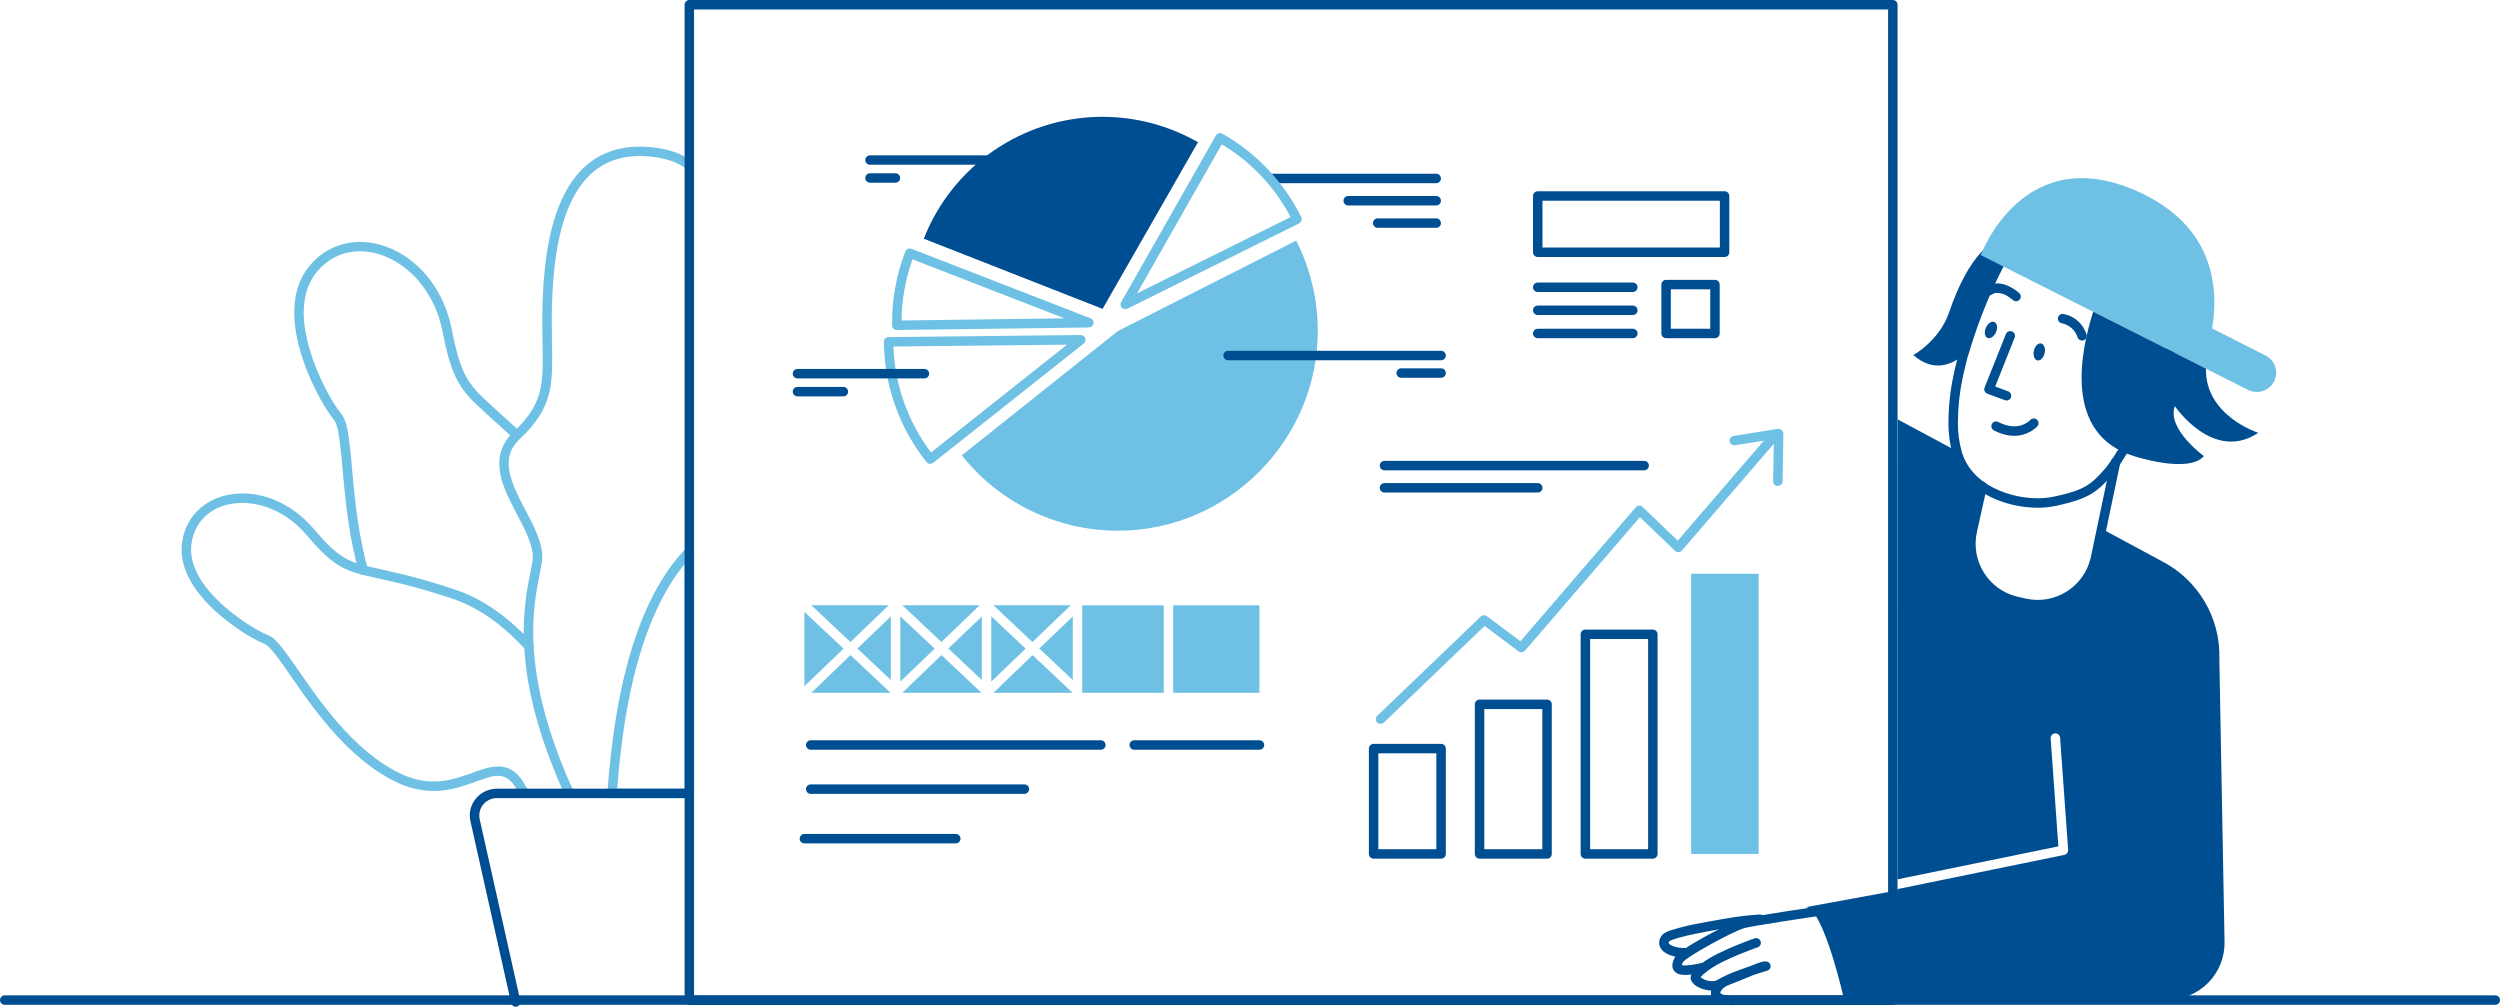
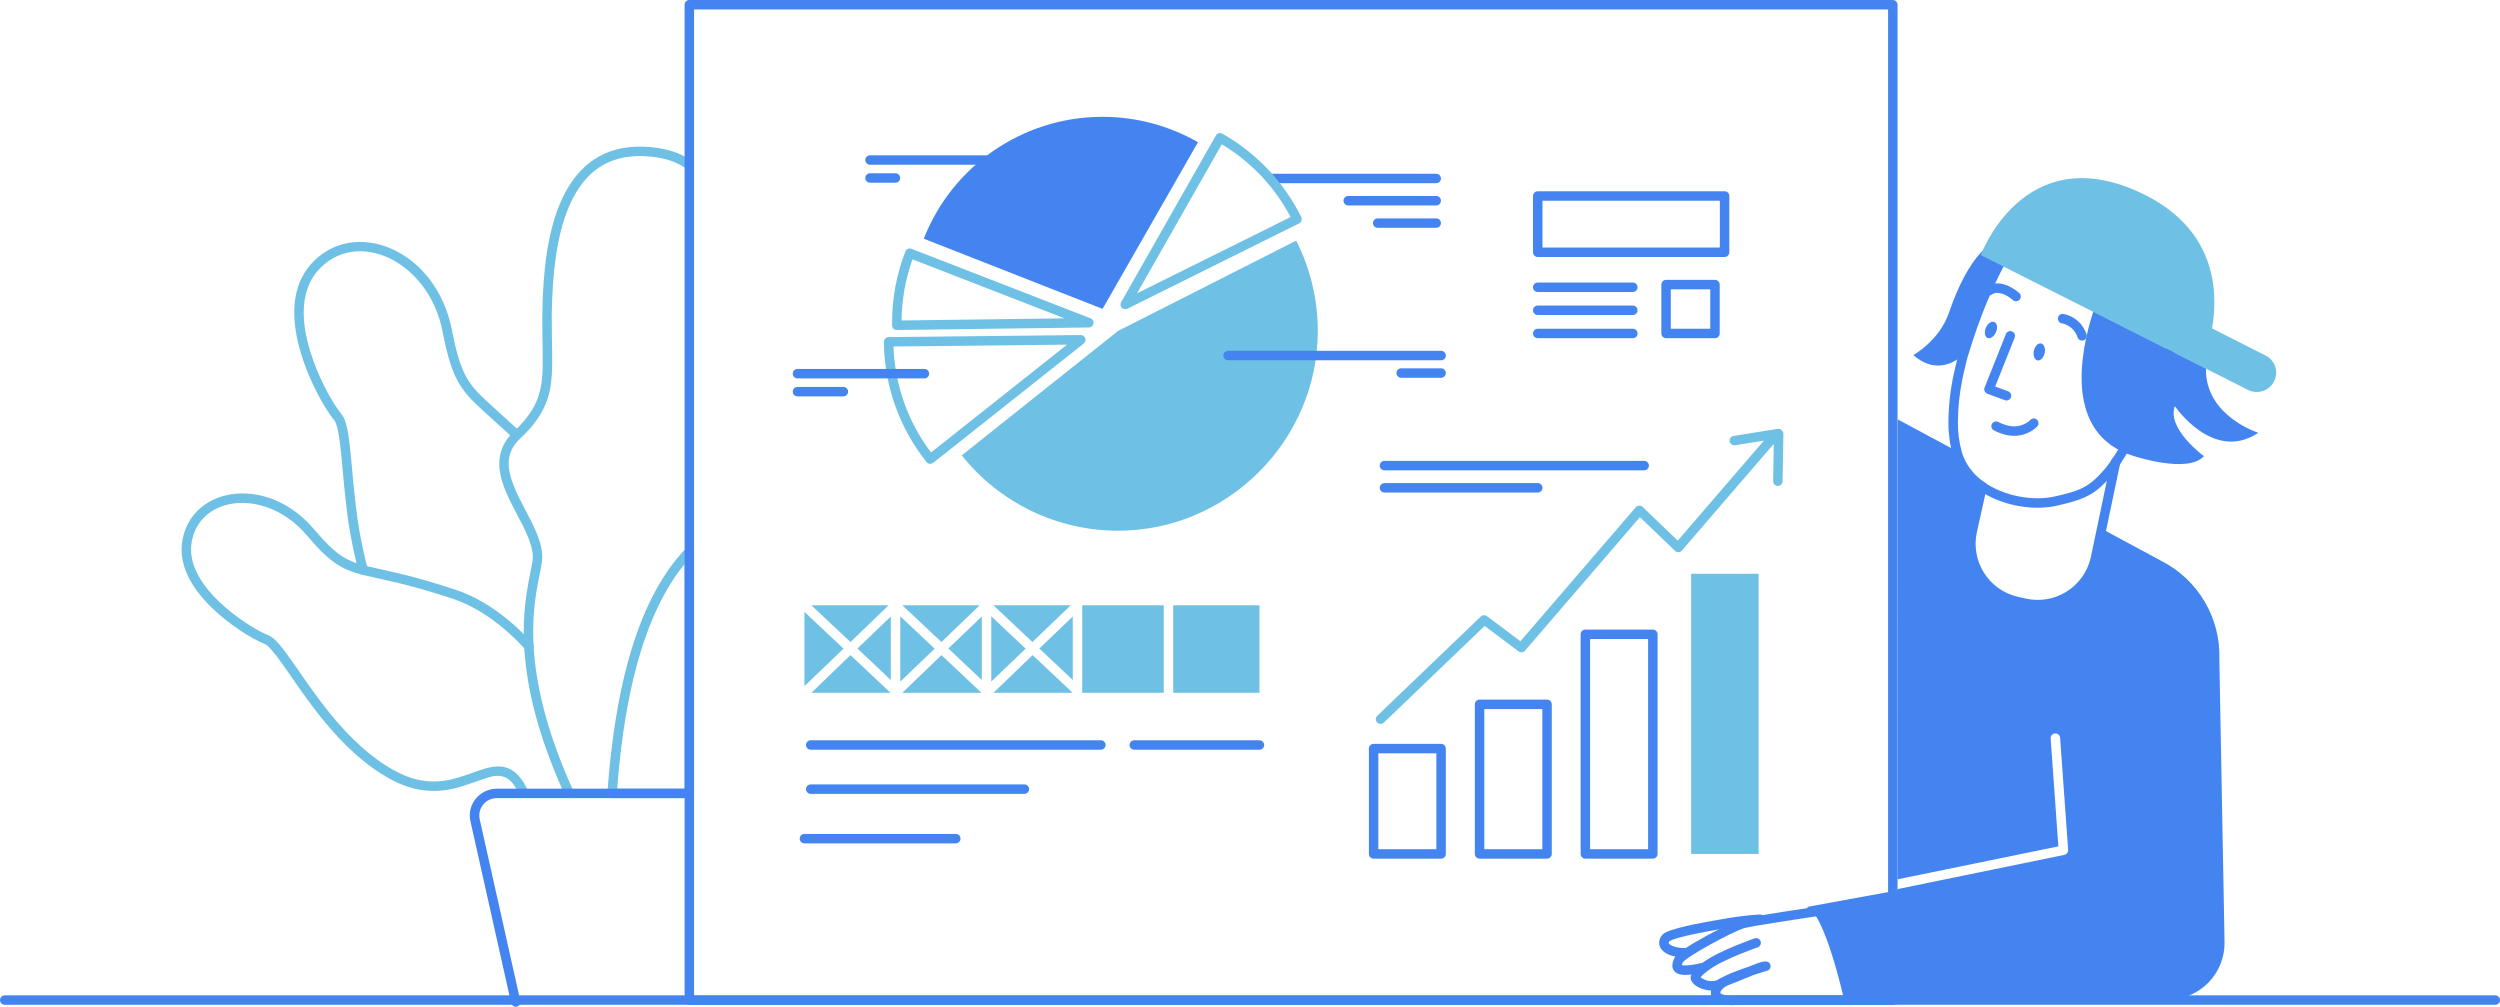
<svg xmlns="http://www.w3.org/2000/svg" viewBox="0 0 1585.6 638.5">
  <g id="graphs_and_statistics_outline_II" data-name="graphs and statistics/outline_II" transform="translate(2.6 2.6)">
    <g id="graphs_and_statistics_outline_II-2" data-name="graphs and statistics/outline_II">
      <g id="graphs_and_statistics_outline_II-3" data-name="graphs and statistics_outline_II">
        <g id="flower_1_" transform="translate(115 93)">
          <g id="leaves_1_">
            <g id="leaf_IV_1_" transform="translate(72 60)">
              <path id="Path" d="M10.529,14.177C23.51-.563,43.377-3.859,62.046,4.522,80.732,12.911,95.118,31.493,99.884,55.27l.472,2.411.164.822c3.947,19.6,7.747,28.251,15.8,36.919l.28.3c4.264,4.432,22.753,20.943,25.431,23.452a3,3,0,1,1-4.1,4.378l-2.583-2.357c-6.035-5.469-19.816-17.872-23.284-21.539l-.137-.146c-8.906-9.586-13.139-19.224-17.287-39.818q-.251-1.247-.505-2.565c-8.709-45.49-55.049-66.293-79.1-38.981C4.647,29.933,3.6,47.719,10,68.969c4.613,15.316,13.293,31.91,19.623,39.848l.282.35c3.119,3.835,4.464,10.639,6,26.487l1.477,16.056.314,3.253c.451,4.577.9,8.666,1.394,12.706a282.075,282.075,0,0,0,6.21,34.616q.658,2.617,1.37,5.167a3,3,0,1,1-5.779,1.615q-.734-2.626-1.41-5.319A287.893,287.893,0,0,1,33.134,168.4l-.229-1.893c-.413-3.482-.795-7.042-1.18-10.951l-.4-4.19c-.339-3.644-1.077-11.822-1.225-13.4l-.164-1.722c-1.384-14.24-2.661-20.81-4.679-23.291-6.851-8.4-16.091-25.966-21-42.255C-2.679,47.67-1.514,27.851,10.529,14.177Z" transform="translate(-2.98 -2.159)" fill="#6ec1e4" />
            </g>
            <g id="leaf_II_1_" transform="translate(0 220)">
              <path id="Path-2" data-name="Path" d="M34.433.191C51.6-1.342,69.878,6.4,83.3,21.906l1.3,1.518c7.505,8.741,12.78,13.7,17.923,16.892,4.256,2.644,8.529,4.225,15.686,5.954l1.029.242c2.6.586,15.466,3.429,20.74,4.721l2.185.542c9.852,2.473,20.012,5.432,31.624,9.321C191,66.833,207.176,78.333,222.537,94.9a3,3,0,1,1-4.4,4.079c-14.726-15.884-30.1-26.809-46.253-32.195-11.891-3.982-22.217-6.971-32.26-9.461l-2.695-.654c-6.355-1.505-18.525-4.187-19.487-4.415-8.109-1.925-13.063-3.723-18.087-6.844C93.381,41.7,87.5,36.1,79.152,26.284,54.177-3.1,12.516.622,6.576,29.946,3.969,42.613,10.529,55.9,23.9,68.726,33.543,77.97,46.645,86.5,54.44,89.691l.392.158c4.013,1.572,7.906,6.125,15.681,17.221l9.01,12.948,1.62,2.3c4.366,6.145,8.33,11.44,12.4,16.482,13.414,16.619,26.887,29.011,41.737,37.111,9.1,4.982,17.588,7.025,26.045,6.749,6.346-.207,11.949-1.534,19.916-4.321l5.895-2.108,1.4-.488c1.333-.457,2.474-.825,3.573-1.147a28.826,28.826,0,0,1,9.735-1.434c7.08.387,12.572,4.711,17.172,13.827a3,3,0,1,1-5.357,2.7c-3.638-7.21-7.3-10.172-11.882-10.522l-.541-.031c-3.041-.146-4.588.161-12.359,2.87l-4.9,1.728c-8.892,3.151-15.167,4.682-22.455,4.92-9.534.311-19.088-1.988-29.119-7.481-15.639-8.53-29.662-21.427-43.528-38.607-3.911-4.845-7.714-9.9-11.843-15.683l-1.848-2.608-9.57-13.747-.945-1.342c-6.163-8.708-9.641-12.733-11.918-13.71l-.113-.046c-8.482-3.35-22.526-12.44-32.887-22.375C5.042,58.956-2.412,43.853.7,28.746,4,12.429,17.211,1.728,34.433.191Z" transform="translate(-2.437 -2.641)" fill="#6ec1e4" />
            </g>
            <path id="Path-3" data-name="Path" d="M41.4,29.935C52.489,8.562,70.505-2.093,96.208.341c10.826,1.012,19.489,4.041,26.114,8.982a3,3,0,1,1-3.587,4.81c-5.686-4.24-13.3-6.9-23.089-7.818C72.462,4.12,56.725,13.426,46.729,32.7c-8.09,15.6-12.083,36.853-13.161,63.38l-.042,1.064c-.3,7.931-.315,14.223-.152,24.33l.125,7.616c.141,10.032.035,14.249-.539,19.418l-.031.273a50.385,50.385,0,0,1-6.7,20.856A68.8,68.8,0,0,1,14.07,184.362l-.594.559c-9.8,9.15-9.6,19.453-1.84,35.9l.78,1.625c.96,1.969,2,4,3.629,7.109l2.349,4.5a111.528,111.528,0,0,1,6,12.879c2.415,6.352,3.36,11.8,2.6,16.844l-.148.9c-.582,3.348-2.239,11.714-2.415,12.67a160.322,160.322,0,0,0-1.89,48.686c2.612,24.435,10.383,51.778,24.617,82.954a3,3,0,1,1-5.458,2.492c-14.494-31.746-22.441-59.711-25.125-84.808a165.812,165.812,0,0,1,1.773-49.4l.27-1.464c.444-2.309,2.144-10.918,2.445-12.918.563-3.741-.144-8.048-2.071-13.274l-.38-1a117.438,117.438,0,0,0-6-12.676l-2.764-5.291c-1.447-2.783-2.4-4.683-3.384-6.733C2.351,215.3.2,208.51.013,201.977-.215,194.028,2.634,187.008,9,180.895l.379-.359a63.962,63.962,0,0,0,11.684-13.96,44.021,44.021,0,0,0,5.819-17.764l.141-1.222c.515-4.755.61-8.865.474-18.507l-.158-9.816c-.118-8.409-.092-14.235.146-21.123l.044-1.227C28.575,69.084,32.708,46.7,41.4,29.935Z" transform="translate(199.071 -2.628)" fill="#6ec1e4" />
            <path id="Path-4" data-name="Path" d="M52,159.306H3a3,3,0,0,1-2.993-3.217C2.371,123.569,6.652,96.31,13.094,72.752c2.084-7.62,4.417-14.9,6.935-21.63a189.574,189.574,0,0,1,8.388-19.245,145.007,145.007,0,0,1,9.911-16.763A114.894,114.894,0,0,1,49.834.931,2.952,2.952,0,0,1,51.977,0,2.986,2.986,0,0,1,55,3.006v153.3A3,3,0,0,1,52,159.306Zm-3-148.4-.128.156C36.231,26.5,26.14,47.792,18.881,74.335c-6.125,22.4-10.259,48.192-12.638,78.849l-.009.122H49Z" transform="translate(267.6 251.294)" fill="#6ec1e4" />
          </g>
-           <path id="pot_2_" d="M138.353,0a3,3,0,0,1,.176,5.995L138.353,6h-121A11.074,11.074,0,0,0,6.223,19.079L32.081,134.645a3,3,0,0,1-5.812,1.481l-.043-.171L.429,20.672C-1.986,10.165,6.095.2,17.021,0l.332,0Z" transform="translate(180.347 404.6)" fill="#004e92" />
+           <path id="pot_2_" d="M138.353,0a3,3,0,0,1,.176,5.995L138.353,6h-121A11.074,11.074,0,0,0,6.223,19.079L32.081,134.645a3,3,0,0,1-5.812,1.481l-.043-.171L.429,20.672C-1.986,10.165,6.095.2,17.021,0l.332,0Z" transform="translate(180.347 404.6)" fill="#4484F0" />
        </g>
        <g id="whiteboard_2_" transform="translate(434)">
-           <path id="shape_15_" d="M766.3,637.4H3a3,3,0,0,1-3-3V3A3,3,0,0,1,3,0H766.3a3,3,0,0,1,3,3V634.4A3,3,0,0,1,766.3,637.4ZM6,6V631.4H763.3V6Z" transform="translate(-2.4 -2.6)" fill="#004e92" />
+           <path id="shape_15_" d="M766.3,637.4H3a3,3,0,0,1-3-3V3A3,3,0,0,1,3,0H766.3a3,3,0,0,1,3,3V634.4A3,3,0,0,1,766.3,637.4ZM6,6V631.4H763.3V6Z" transform="translate(-2.4 -2.6)" fill="#4484F0" />
          <g id="graph_5_" transform="translate(434 269)">
-             <path id="Rectangle" d="M45.8,72.8H3a3,3,0,0,1-3-3V3A3,3,0,0,1,3,0H45.8a3,3,0,0,1,3,3V69.8A3,3,0,0,1,45.8,72.8ZM6,6V66.8H42.8V6Z" transform="translate(-2.4 200.2)" fill="#004e92" />
-             <path id="Rectangle-2" data-name="Rectangle" d="M45.8,100.9H3a3,3,0,0,1-3-3V3A3,3,0,0,1,3,0H45.8a3,3,0,0,1,3,3V97.9A3,3,0,0,1,45.8,100.9ZM6,6V94.9H42.8V6Z" transform="translate(64.8 172.1)" fill="#004e92" />
-             <path id="Rectangle-3" data-name="Rectangle" d="M45.8,145.3H3a3,3,0,0,1-3-3V3A3,3,0,0,1,3,0H45.8a3,3,0,0,1,3,3V142.3A3,3,0,0,1,45.8,145.3ZM6,6H6V139.3H42.8V6H6Z" transform="translate(131.9 127.7)" fill="#004e92" />
+             <path id="Rectangle" d="M45.8,72.8H3a3,3,0,0,1-3-3V3A3,3,0,0,1,3,0H45.8a3,3,0,0,1,3,3V69.8A3,3,0,0,1,45.8,72.8ZM6,6V66.8H42.8V6Z" transform="translate(-2.4 200.2)" fill="#4484F0" />
+             <path id="Rectangle-2" data-name="Rectangle" d="M45.8,100.9H3a3,3,0,0,1-3-3V3A3,3,0,0,1,3,0H45.8a3,3,0,0,1,3,3V97.9A3,3,0,0,1,45.8,100.9ZM6,6V94.9H42.8V6Z" transform="translate(64.8 172.1)" fill="#4484F0" />
+             <path id="Rectangle-3" data-name="Rectangle" d="M45.8,145.3H3a3,3,0,0,1-3-3V3A3,3,0,0,1,3,0H45.8a3,3,0,0,1,3,3V142.3A3,3,0,0,1,45.8,145.3ZM6,6H6V139.3H42.8V6H6Z" transform="translate(131.9 127.7)" fill="#4484F0" />
            <rect id="Rectangle-4" data-name="Rectangle" width="42.8" height="177.7" transform="translate(202 92.3)" fill="#6ec1e4" />
            <path id="arrow_1_" d="M257.313.725a3.1,3.1,0,0,0-2.4-.7l-28,4.5a3.011,3.011,0,0,0-2.5,3.4,3.09,3.09,0,0,0,3.4,2.5l18.3-2.9-54.6,63.4-22.3-21.4a2.651,2.651,0,0,0-2.2-.8,2.814,2.814,0,0,0-2.1,1l-73.2,85-21.2-15.9a3.028,3.028,0,0,0-3.9.2l-65.7,63a2.988,2.988,0,0,0-.1,4.2,3.1,3.1,0,0,0,2.2.9,3.439,3.439,0,0,0,2.1-.8l63.9-61.3,21.5,16.1a3.077,3.077,0,0,0,4.1-.4l72.9-84.7,22.3,21.4a2.651,2.651,0,0,0,2.2.8,2.814,2.814,0,0,0,2.1-1l58.3-67.7-.4,23.7a2.946,2.946,0,0,0,3,3h0a3.009,3.009,0,0,0,3-3l.5-30.3A3.738,3.738,0,0,0,257.313.725Z" transform="translate(1.987 0.375)" fill="#6ec1e4" />
          </g>
          <g id="layout_II_1_" transform="translate(73 381)">
            <g id="lines_8_" transform="translate(0 88)">
-               <path id="Path-5" data-name="Path" d="M187,0a3,3,0,0,1,.176,5.995L187,6H3A3,3,0,0,1,2.824.005L3,0Z" transform="translate(1.6 -2.1)" fill="#004e92" />
-               <path id="Path-6" data-name="Path" d="M138.5,0a3,3,0,0,1,.176,5.995L138.5,6H3A3,3,0,0,1,2.824.005L3,0Z" transform="translate(1.6 25.9)" fill="#004e92" />
-               <path id="Path-7" data-name="Path" d="M99,0a3,3,0,0,1,.176,5.995L99,6H3A3,3,0,0,1,2.824.005L3,0Z" transform="translate(-2.4 57.3)" fill="#004e92" />
-               <path id="Path-8" data-name="Path" d="M82.4,0a3,3,0,0,1,.176,5.995L82.4,6H3A3,3,0,0,1,2.824.005L3,0Z" transform="translate(206.8 -2.1)" fill="#004e92" />
+               <path id="Path-5" data-name="Path" d="M187,0a3,3,0,0,1,.176,5.995L187,6H3A3,3,0,0,1,2.824.005L3,0Z" transform="translate(1.6 -2.1)" fill="#4484F0" />
+               <path id="Path-6" data-name="Path" d="M138.5,0a3,3,0,0,1,.176,5.995L138.5,6H3A3,3,0,0,1,2.824.005L3,0Z" transform="translate(1.6 25.9)" fill="#4484F0" />
+               <path id="Path-7" data-name="Path" d="M99,0a3,3,0,0,1,.176,5.995L99,6H3A3,3,0,0,1,2.824.005L3,0Z" transform="translate(-2.4 57.3)" fill="#4484F0" />
+               <path id="Path-8" data-name="Path" d="M82.4,0a3,3,0,0,1,.176,5.995L82.4,6H3A3,3,0,0,1,2.824.005L3,0Z" transform="translate(206.8 -2.1)" fill="#4484F0" />
            </g>
            <g id="oragne_bar">
              <path id="Path-9" data-name="Path" d="M0,20.3l21.2,20V0Z" transform="translate(91.9 7.4)" fill="#6ec1e4" />
              <path id="Path-10" data-name="Path" d="M0,41.4,21.8,20.5,0,0Z" transform="translate(61.4 7.3)" fill="#6ec1e4" />
              <path id="Path-11" data-name="Path" d="M49,0H0L24.7,23.3Z" transform="translate(120.5 0.3)" fill="#6ec1e4" />
              <path id="Path-12" data-name="Path" d="M24.8,0,0,23.9H50.2Z" transform="translate(62.7 31.9)" fill="#6ec1e4" />
              <path id="Path-13" data-name="Path" d="M0,41.4,21.8,20.5,0,0Z" transform="translate(119.1 7.3)" fill="#6ec1e4" />
              <path id="Path-14" data-name="Path" d="M0,0V47.1L24.8,23.3Z" transform="translate(0.6 4.5)" fill="#6ec1e4" />
              <path id="Path-15" data-name="Path" d="M24.8,0,0,23.9H50.2Z" transform="translate(5 31.9)" fill="#6ec1e4" />
              <path id="Path-16" data-name="Path" d="M49,0H0L24.8,23.3Z" transform="translate(5 0.3)" fill="#6ec1e4" />
              <path id="Path-17" data-name="Path" d="M21.2,40.3V0L0,20.3Z" transform="translate(149.6 7.4)" fill="#6ec1e4" />
              <path id="Path-18" data-name="Path" d="M0,20.3l21.2,20V0Z" transform="translate(34.2 7.4)" fill="#6ec1e4" />
              <path id="Path-19" data-name="Path" d="M24.8,0,0,23.9H50.2Z" transform="translate(120.5 31.9)" fill="#6ec1e4" />
              <path id="Path-20" data-name="Path" d="M49,0H0L24.8,23.3Z" transform="translate(62.7 0.3)" fill="#6ec1e4" />
              <path id="Path-21" data-name="Path" d="M51.7,0H0V55.5H51.7Z" transform="translate(176.8 0.3)" fill="#6ec1e4" />
              <path id="Path-22" data-name="Path" d="M54.7,0H0V55.5H54.7Z" transform="translate(234.5 0.3)" fill="#6ec1e4" />
              <path id="Path-23" data-name="Path" d="M.4.45c.1.1.1.1.2.1V.45Z" transform="translate(170.2 55.35)" fill="#6ec1e4" />
            </g>
          </g>
          <g id="layout_3_" transform="translate(538 121)">
-             <path id="Rectangle-5" data-name="Rectangle" d="M34,37H3a3,3,0,0,1-3-3V3A3,3,0,0,1,3,0H34a3,3,0,0,1,3,3V34A3,3,0,0,1,34,37ZM6,6V31H31V6Z" transform="translate(79.1 53.9)" fill="#004e92" />
-             <path id="Rectangle-6" data-name="Rectangle" d="M121.5,41.7H3a3,3,0,0,1-3-3V3A3,3,0,0,1,3,0H121.5a3,3,0,0,1,3,3V38.7A3,3,0,0,1,121.5,41.7ZM6,6V35.7H118.5V6Z" transform="translate(-2.3 -2.3)" fill="#004e92" />
-             <path id="Path-24" data-name="Path" d="M63.3,0a3,3,0,0,1,.176,5.995L63.3,6H3A3,3,0,0,1,2.824.005L3,0Z" transform="translate(-2.3 84.9)" fill="#004e92" />
-             <path id="Path-25" data-name="Path" d="M63.3,0a3,3,0,0,1,.176,5.995L63.3,6H3A3,3,0,0,1,2.824.005L3,0Z" transform="translate(-2.3 70.2)" fill="#004e92" />
-             <path id="Path-26" data-name="Path" d="M63.3,0a3,3,0,0,1,.176,5.995L63.3,6H3A3,3,0,0,1,2.824.005L3,0Z" transform="translate(-2.3 55.6)" fill="#004e92" />
+             <path id="Rectangle-5" data-name="Rectangle" d="M34,37H3a3,3,0,0,1-3-3V3A3,3,0,0,1,3,0H34a3,3,0,0,1,3,3V34A3,3,0,0,1,34,37ZM6,6V31H31V6Z" transform="translate(79.1 53.9)" fill="#4484F0" />
+             <path id="Rectangle-6" data-name="Rectangle" d="M121.5,41.7H3a3,3,0,0,1-3-3V3A3,3,0,0,1,3,0H121.5a3,3,0,0,1,3,3V38.7A3,3,0,0,1,121.5,41.7ZM6,6V35.7H118.5V6Z" transform="translate(-2.3 -2.3)" fill="#4484F0" />
+             <path id="Path-24" data-name="Path" d="M63.3,0a3,3,0,0,1,.176,5.995L63.3,6H3A3,3,0,0,1,2.824.005L3,0Z" transform="translate(-2.3 84.9)" fill="#4484F0" />
+             <path id="Path-25" data-name="Path" d="M63.3,0a3,3,0,0,1,.176,5.995L63.3,6H3A3,3,0,0,1,2.824.005L3,0Z" transform="translate(-2.3 70.2)" fill="#4484F0" />
+             <path id="Path-26" data-name="Path" d="M63.3,0a3,3,0,0,1,.176,5.995L63.3,6H3A3,3,0,0,1,2.824.005L3,0Z" transform="translate(-2.3 55.6)" fill="#4484F0" />
          </g>
          <g id="lines_7_" transform="translate(441 292)">
-             <path id="Path-27" data-name="Path" d="M167.7,0a3,3,0,0,1,.176,5.995L167.7,6H3A3,3,0,0,1,2.824.005L3,0Z" transform="translate(-2.5 -2.3)" fill="#004e92" />
-             <path id="Path-28" data-name="Path" d="M100.2,0a3,3,0,0,1,.176,5.995L100.2,6H3A3,3,0,0,1,2.824.005L3,0Z" transform="translate(-2.5 11.8)" fill="#004e92" />
+             <path id="Path-27" data-name="Path" d="M167.7,0a3,3,0,0,1,.176,5.995L167.7,6H3A3,3,0,0,1,2.824.005L3,0Z" transform="translate(-2.5 -2.3)" fill="#4484F0" />
+             <path id="Path-28" data-name="Path" d="M100.2,0a3,3,0,0,1,.176,5.995L100.2,6H3A3,3,0,0,1,2.824.005L3,0Z" transform="translate(-2.5 11.8)" fill="#4484F0" />
          </g>
          <g id="circle_graph_4_" transform="translate(69 71)">
            <path id="Path-29" data-name="Path" d="M99.1,57.3,212.1,0a126.927,126.927,0,0,1,13.7,57.3c0,69.5-57.2,126.7-126.7,126.7A126.586,126.586,0,0,1,0,136.2Z" transform="translate(104.4 79)" fill="#6ec1e4" />
-             <path id="Path-30" data-name="Path" d="M107.7,0a3,3,0,0,1,.176,5.995L107.7,6H3A3,3,0,0,1,2.824.005L3,0Z" transform="translate(297.6 36.6)" fill="#004e92" />
-             <path id="Path-31" data-name="Path" d="M58.8,0a3,3,0,0,1,.176,5.995L58.8,6H3A3,3,0,0,1,2.824.005L3,0Z" transform="translate(346.5 50.7)" fill="#004e92" />
-             <path id="Path-32" data-name="Path" d="M40.1,0a3,3,0,0,1,.176,5.995L40.1,6H3A3,3,0,0,1,2.824.005L3,0Z" transform="translate(365.2 64.9)" fill="#004e92" />
-             <path id="Path-33" data-name="Path" d="M138.1,0a3,3,0,0,1,.176,5.995L138.1,6H3A3,3,0,0,1,2.824.005L3,0Z" transform="translate(270.3 148.9)" fill="#004e92" />
-             <path id="Path-34" data-name="Path" d="M28.3,0a3,3,0,0,1,.176,5.995L28.3,6H3A3,3,0,0,1,2.824.005L3,0Z" transform="translate(380.1 160)" fill="#004e92" />
+             <path id="Path-30" data-name="Path" d="M107.7,0a3,3,0,0,1,.176,5.995L107.7,6H3A3,3,0,0,1,2.824.005L3,0Z" transform="translate(297.6 36.6)" fill="#4484F0" />
+             <path id="Path-31" data-name="Path" d="M58.8,0a3,3,0,0,1,.176,5.995L58.8,6H3A3,3,0,0,1,2.824.005L3,0Z" transform="translate(346.5 50.7)" fill="#4484F0" />
+             <path id="Path-32" data-name="Path" d="M40.1,0a3,3,0,0,1,.176,5.995L40.1,6H3A3,3,0,0,1,2.824.005L3,0Z" transform="translate(365.2 64.9)" fill="#4484F0" />
+             <path id="Path-33" data-name="Path" d="M138.1,0a3,3,0,0,1,.176,5.995L138.1,6H3A3,3,0,0,1,2.824.005L3,0Z" transform="translate(270.3 148.9)" fill="#4484F0" />
+             <path id="Path-34" data-name="Path" d="M28.3,0a3,3,0,0,1,.176,5.995L28.3,6H3A3,3,0,0,1,2.824.005L3,0Z" transform="translate(380.1 160)" fill="#4484F0" />
            <g id="Group" transform="translate(46 27)">
-               <path id="Path-35" data-name="Path" d="M83.5,0a3,3,0,0,1,.176,5.995L83.5,6H3A3,3,0,0,1,2.824.005L3,0Z" transform="translate(-2.8 -2.1)" fill="#004e92" />
-               <path id="Path-36" data-name="Path" d="M19.1,0a3,3,0,0,1,.176,5.995L19.1,6H3A3,3,0,0,1,2.824.005L3,0Z" transform="translate(-2.8 9.3)" fill="#004e92" />
+               <path id="Path-35" data-name="Path" d="M83.5,0a3,3,0,0,1,.176,5.995L83.5,6H3A3,3,0,0,1,2.824.005L3,0Z" transform="translate(-2.8 -2.1)" fill="#4484F0" />
+               <path id="Path-36" data-name="Path" d="M19.1,0a3,3,0,0,1,.176,5.995L19.1,6H3A3,3,0,0,1,2.824.005L3,0Z" transform="translate(-2.8 9.3)" fill="#4484F0" />
            </g>
            <path id="Path-37" data-name="Path" d="M29.4,81.7h0a2.986,2.986,0,0,1-2.35-1.133A124.147,124.147,0,0,1,0,4.332,3,3,0,0,1,2.968,1.3L124.868,0h.036a2.963,2.963,0,0,1,2.83,2.015,2.934,2.934,0,0,1-.97,3.337l-95.5,75.7A2.968,2.968,0,0,1,29.4,81.7ZM116.169,6.092,6.07,7.267l.016.444a117.947,117.947,0,0,0,23.6,66.447l.233.307Z" transform="translate(55 138.9)" fill="#6ec1e4" />
            <path id="Path-38" data-name="Path" d="M3,51.7a3,3,0,0,1-3-3V47.1A124.721,124.721,0,0,1,8.4,1.919,3.018,3.018,0,0,1,11.2,0a2.988,2.988,0,0,1,1.085.2l113.6,44.1a3,3,0,0,1-1.047,5.8L3.039,51.7ZM12.949,6.9l-.327.924A118.84,118.84,0,0,0,6.017,45.067l-.007.593,103.3-1.357Z" transform="translate(60.2 83.999)" fill="#6ec1e4" />
            <path id="Path-39" data-name="Path" d="M3,111.715A3.03,3.03,0,0,1,.4,110.186a2.911,2.911,0,0,1,0-2.968l60.1-105.7A3,3,0,0,1,64.594.391a124.111,124.111,0,0,1,29,22.711,123.093,123.093,0,0,1,21.013,30.172,3.005,3.005,0,0,1-1.356,4.013l-108.9,54.1A3.021,3.021,0,0,1,3,111.715ZM64.222,7.121,10.477,101.643l97.389-48.382-.189-.359a117.828,117.828,0,0,0-43.1-45.568Z" transform="translate(205.085 10.799)" fill="#6ec1e4" />
-             <path id="Path-40" data-name="Path" d="M173.9,16.1A121.894,121.894,0,0,0,114.2,0h-2A121.762,121.762,0,0,0,0,77.3l113.4,44.5Z" transform="translate(80.3 0.5)" fill="#004e92" />
-             <path id="Path-41" data-name="Path" d="M83.5,0a3,3,0,0,1,.176,5.995L83.5,6H3A3,3,0,0,1,2.824.005L3,0Z" transform="translate(-2.8 160.4)" fill="#004e92" />
-             <path id="Path-42" data-name="Path" d="M32.1,0a3,3,0,0,1,.176,5.995L32.1,6H3A3,3,0,0,1,2.824.005L3,0Z" transform="translate(-2.8 171.8)" fill="#004e92" />
+             <path id="Path-40" data-name="Path" d="M173.9,16.1A121.894,121.894,0,0,0,114.2,0h-2A121.762,121.762,0,0,0,0,77.3l113.4,44.5Z" transform="translate(80.3 0.5)" fill="#4484F0" />
+             <path id="Path-41" data-name="Path" d="M83.5,0a3,3,0,0,1,.176,5.995L83.5,6H3A3,3,0,0,1,2.824.005L3,0Z" transform="translate(-2.8 160.4)" fill="#4484F0" />
+             <path id="Path-42" data-name="Path" d="M32.1,0a3,3,0,0,1,.176,5.995L32.1,6H3A3,3,0,0,1,2.824.005L3,0Z" transform="translate(-2.8 171.8)" fill="#4484F0" />
          </g>
        </g>
        <g id="man_7_" transform="translate(1052 110)">
          <g id="hand_II_7_" transform="translate(0 463)">
-             <path id="Path-43" data-name="Path" d="M63.732.006a3,3,0,0,1,.374,5.988A188.984,188.984,0,0,0,44.926,8.2l-8.46,1.486-3.665.661c-.927.17-1.82.335-2.69.5l-1.291.244c-9.329,1.775-16.028,3.342-19.927,4.78A15.449,15.449,0,0,0,6.77,16.8c-.121.068-.224.131-.306.186l-.119.084c-.586.946-.407,1.444.921,2.254l.172.1c2.148,1.263,5.839,2.008,9.676,1.875a3,3,0,1,1,.207,6c-4.894.169-9.692-.8-12.924-2.7C.115,22.08-1.36,17.848,1.412,13.653c.941-1.432,2.674-2.406,5.4-3.413l.619-.222A147.572,147.572,0,0,1,26.369,5.449L29,4.948c1.539-.289,3.143-.583,4.883-.9L42.4,2.545A194.988,194.988,0,0,1,63.732.006Z" transform="translate(-2.319 4.4)" fill="#004e92" />
-             <path id="Path-44" data-name="Path" d="M37.843,64.487c-4.187,0-7.469-.641-9.756-1.906a6.488,6.488,0,0,1-3.66-5.665l-.005-.24a7.115,7.115,0,0,1,.109-1.283l.033-.175-.284-.012A19.194,19.194,0,0,1,16.451,53.1a9.379,9.379,0,0,1-4.606-4.454l-.069-.194a4.6,4.6,0,0,1,.282-3.316l.032-.074-.2.026a30.727,30.727,0,0,1-3.679.25A15.41,15.41,0,0,1,5.354,45.1L5.1,45.045A6.2,6.2,0,0,1,.537,41.86c-.9-1.876-.655-4.39.69-7.079,1.4-2.865,7.819-7.353,20.192-14.125l1.86-1.01c8.507-4.577,16.819-8.528,20.215-9.608l.59-.176C46.851,9.09,55.754,7.545,71.3,5.139l3.322-.511c4.2-.643,8.7-1.323,13.4-2.021L99.971.846,105.6.031a3,3,0,0,1,3.3,2.094l.047.171,14.1,58.4a3,3,0,0,1-2.741,3.7l-.175.005h-79.5l-.342.02C39.442,64.464,38.622,64.487,37.843,64.487ZM58.91,36.754a4.777,4.777,0,0,1,.991.1l.085.019a3,3,0,0,1,.158,5.81l-.87.254-1.6.481c-.8.243-1.526.469-2.233.691l-.592.187c-.924.294-1.817.583-2.652.859L51.17,45.5l-3.256,1.324L41.03,49.654c-2.079.846-3.417,1.372-4.769,1.876l-.537.2c-2.951,1.047-5.314,3.535-5.3,4.9,0,.288.2.563,1.135.971a16.482,16.482,0,0,0,6.149.9c.687,0,1.418-.02,2.175-.06l.454-.026.186-.006H116.31L103.746,6.36,96.788,7.375,88.906,8.541c-3.577.533-6.73,1.006-9.639,1.448L69.92,11.426c-13.461,2.1-21.822,3.553-24.178,4.2l-.2.057C41.6,16.813,31.832,21.747,23.9,26.138c-7.446,4.123-16.444,9.558-17.3,11.3a7.23,7.23,0,0,0-.56,1.414l-.034.154L6,39.082l.155.047.215.052A8.883,8.883,0,0,0,8.2,39.34a47.587,47.587,0,0,0,9.872-1.508l1.17-.279.054-.04a69.667,69.667,0,0,1,8.969-5.383l.409-.208c1.768-.892,3.735-1.823,5.847-2.767,3.66-1.636,7.734-3.307,12.109-4.969l1.21-.456c.57-.213,1.145-.426,1.711-.634l1.372-.5,1.222-.433a3,3,0,0,1,2.128,5.608l-1.623.581-1.038.376c-.952.349-1.912.707-2.853,1.065-4.269,1.622-8.236,3.249-11.79,4.838-2.031.908-3.912,1.8-5.591,2.646a56.272,56.272,0,0,0-11.135,7.161A17.141,17.141,0,0,0,18.03,46.68l-.12.158.185.145a11.582,11.582,0,0,0,2.741,1.48,11.723,11.723,0,0,0,4.2.825,8.749,8.749,0,0,0,2.89-.471L28,48.792l.254-.154A82.418,82.418,0,0,1,40.379,43l.653-.252c2.045-.783,4.257-1.584,6.574-2.38l1.422-.482,1.39-.556C55.268,37.4,57.411,36.754,58.91,36.754Z" transform="translate(6.078 -2.6)" fill="#004e92" />
+             <path id="Path-43" data-name="Path" d="M63.732.006a3,3,0,0,1,.374,5.988A188.984,188.984,0,0,0,44.926,8.2l-8.46,1.486-3.665.661c-.927.17-1.82.335-2.69.5l-1.291.244c-9.329,1.775-16.028,3.342-19.927,4.78A15.449,15.449,0,0,0,6.77,16.8c-.121.068-.224.131-.306.186l-.119.084c-.586.946-.407,1.444.921,2.254l.172.1c2.148,1.263,5.839,2.008,9.676,1.875a3,3,0,1,1,.207,6c-4.894.169-9.692-.8-12.924-2.7C.115,22.08-1.36,17.848,1.412,13.653c.941-1.432,2.674-2.406,5.4-3.413l.619-.222A147.572,147.572,0,0,1,26.369,5.449L29,4.948c1.539-.289,3.143-.583,4.883-.9L42.4,2.545A194.988,194.988,0,0,1,63.732.006Z" transform="translate(-2.319 4.4)" fill="#4484F0" />
+             <path id="Path-44" data-name="Path" d="M37.843,64.487c-4.187,0-7.469-.641-9.756-1.906a6.488,6.488,0,0,1-3.66-5.665l-.005-.24a7.115,7.115,0,0,1,.109-1.283l.033-.175-.284-.012A19.194,19.194,0,0,1,16.451,53.1a9.379,9.379,0,0,1-4.606-4.454l-.069-.194a4.6,4.6,0,0,1,.282-3.316l.032-.074-.2.026a30.727,30.727,0,0,1-3.679.25A15.41,15.41,0,0,1,5.354,45.1L5.1,45.045A6.2,6.2,0,0,1,.537,41.86c-.9-1.876-.655-4.39.69-7.079,1.4-2.865,7.819-7.353,20.192-14.125l1.86-1.01c8.507-4.577,16.819-8.528,20.215-9.608l.59-.176C46.851,9.09,55.754,7.545,71.3,5.139l3.322-.511c4.2-.643,8.7-1.323,13.4-2.021L99.971.846,105.6.031a3,3,0,0,1,3.3,2.094l.047.171,14.1,58.4a3,3,0,0,1-2.741,3.7l-.175.005h-79.5l-.342.02C39.442,64.464,38.622,64.487,37.843,64.487ZM58.91,36.754a4.777,4.777,0,0,1,.991.1l.085.019a3,3,0,0,1,.158,5.81l-.87.254-1.6.481c-.8.243-1.526.469-2.233.691l-.592.187c-.924.294-1.817.583-2.652.859L51.17,45.5l-3.256,1.324L41.03,49.654c-2.079.846-3.417,1.372-4.769,1.876l-.537.2c-2.951,1.047-5.314,3.535-5.3,4.9,0,.288.2.563,1.135.971a16.482,16.482,0,0,0,6.149.9c.687,0,1.418-.02,2.175-.06l.454-.026.186-.006H116.31L103.746,6.36,96.788,7.375,88.906,8.541c-3.577.533-6.73,1.006-9.639,1.448L69.92,11.426c-13.461,2.1-21.822,3.553-24.178,4.2l-.2.057C41.6,16.813,31.832,21.747,23.9,26.138c-7.446,4.123-16.444,9.558-17.3,11.3a7.23,7.23,0,0,0-.56,1.414l-.034.154L6,39.082l.155.047.215.052A8.883,8.883,0,0,0,8.2,39.34a47.587,47.587,0,0,0,9.872-1.508l1.17-.279.054-.04a69.667,69.667,0,0,1,8.969-5.383l.409-.208c1.768-.892,3.735-1.823,5.847-2.767,3.66-1.636,7.734-3.307,12.109-4.969l1.21-.456c.57-.213,1.145-.426,1.711-.634l1.372-.5,1.222-.433a3,3,0,0,1,2.128,5.608l-1.623.581-1.038.376c-.952.349-1.912.707-2.853,1.065-4.269,1.622-8.236,3.249-11.79,4.838-2.031.908-3.912,1.8-5.591,2.646a56.272,56.272,0,0,0-11.135,7.161A17.141,17.141,0,0,0,18.03,46.68l-.12.158.185.145a11.582,11.582,0,0,0,2.741,1.48,11.723,11.723,0,0,0,4.2.825,8.749,8.749,0,0,0,2.89-.471L28,48.792l.254-.154A82.418,82.418,0,0,1,40.379,43l.653-.252c2.045-.783,4.257-1.584,6.574-2.38l1.422-.482,1.39-.556C55.268,37.4,57.411,36.754,58.91,36.754Z" transform="translate(6.078 -2.6)" fill="#4484F0" />
          </g>
-           <path id="body_5_" d="M262,152.2a67.417,67.417,0,0,0-36.7-62.4L187.6,69.5l-4.1,18.6a37.5,37.5,0,0,1-44.7,28.5l-4.9-1.1a37.5,37.5,0,0,1-28.5-44.7l6.3-28.3c-7.2-5-12.9-11.8-15.6-20.6-.2-.6-.3-1.2-.5-1.7L58,0l-.1,291.7,102-20.9L155,202.3a3.007,3.007,0,0,1,6-.4l5.1,71.1a3.042,3.042,0,0,1-2.4,3.2L57.9,297.9v.8L0,309.3C11.4,311.5,24,368,24,368H229.4a35.94,35.94,0,0,0,35.9-36.5Z" transform="translate(91 153.4)" fill="#004e92" />
+           <path id="body_5_" d="M262,152.2a67.417,67.417,0,0,0-36.7-62.4L187.6,69.5l-4.1,18.6a37.5,37.5,0,0,1-44.7,28.5l-4.9-1.1a37.5,37.5,0,0,1-28.5-44.7l6.3-28.3c-7.2-5-12.9-11.8-15.6-20.6-.2-.6-.3-1.2-.5-1.7L58,0l-.1,291.7,102-20.9L155,202.3a3.007,3.007,0,0,1,6-.4l5.1,71.1a3.042,3.042,0,0,1-2.4,3.2L57.9,297.9v.8L0,309.3C11.4,311.5,24,368,24,368H229.4a35.94,35.94,0,0,0,35.9-36.5Z" transform="translate(91 153.4)" fill="#4484F0" />
          <g id="head_10_" transform="translate(158)">
-             <path id="neck_5_" d="M91.865,2.385a3,3,0,0,1,5.9,1.059l-.031.174L84.93,64.653A40.5,40.5,0,0,1,37.3,95.568l-.654-.14-4.9-1.1A40.5,40.5,0,0,1,.833,46.7l.14-.654,6.3-28.3a3,3,0,0,1,5.89,1.131l-.033.173-6.3,28.3A34.495,34.495,0,0,0,32.5,88.345l.556.129,4.9,1.1A34.487,34.487,0,0,0,78.937,63.94l.128-.555Z" transform="translate(34.399 177.499)" fill="#004e92" />
-             <path id="face_11_" d="M56.557,185.853h0A69.543,69.543,0,0,1,30.739,180.8a53.259,53.259,0,0,1-17.63-11.385,40.344,40.344,0,0,1-10.252-16.8A73.117,73.117,0,0,1,0,131.725a146.844,146.844,0,0,1,3.372-30.606c.69-3.321,1.469-6.612,2.315-9.783.1-.366.186-.69.268-.99l.256-.919.243-.853.269-.915V87.65l.018-.063A340.691,340.691,0,0,1,19.008,52.819,267.358,267.358,0,0,1,34.681,20.93l.662-1.125.28-.466A39.781,39.781,0,0,1,50.551,4.647,40.628,40.628,0,0,1,70.163,0a57.14,57.14,0,0,1,5.976.324A75.666,75.666,0,0,1,94.607,4.855a87.037,87.037,0,0,1,9.3,4.094l1.02.535a93.02,93.02,0,0,1,18.09,12.358,68.717,68.717,0,0,1,12.549,14.6A62.035,62.035,0,0,1,142.913,53a70.011,70.011,0,0,1,2.473,18.211,87.265,87.265,0,0,1-3.908,25.969c-.86,2.838-1.835,5.585-2.9,8.167-.744,1.806-1.3,2.991-1.642,3.668l-.159.316-2.746,5.17q-.57,1.065-1.177,2.194l-1.806,3.347c-3.444,6.357-6.751,12.327-9.83,17.743-.436.765-.792,1.388-1.12,1.959l-1.444,2.51c-6.535,11.288-11.194,18.524-14.244,22.122l-.327.384c-4.593,5.385-8.763,9.609-14.19,12.72-4.809,2.757-10.728,4.763-20.43,6.922l-1.205.265A55.276,55.276,0,0,1,56.557,185.853ZM12.413,89.25h0c-.541,2.085-1.978,7.624-2.937,12.023l-.167.783-.3,1.442A139.4,139.4,0,0,0,6,131.683a67.19,67.19,0,0,0,2.588,19.165c3.331,10.793,11.775,19.229,24.418,24.395a63.712,63.712,0,0,0,23.55,4.611A49.272,49.272,0,0,0,66.986,178.8c17.733-3.855,22.854-6.649,32.233-17.586l.774-.911c2.845-3.423,7.493-10.708,13.813-21.654l1.089-1.893L116,134.815c3.326-5.848,6.943-12.389,10.749-19.443l.413-.768c.827-1.534,1.606-2.988,2.316-4.32l1.857-3.5.3-.6c.066-.134.144-.3.231-.484l.342-.743c.177-.4.335-.754.481-1.1l.338-.8c.991-2.406,1.9-4.97,2.7-7.623a81.282,81.282,0,0,0,3.65-24.181c-.193-24.441-12.735-43.442-37.277-56.477a79.941,79.941,0,0,0-9.607-4.3A69.663,69.663,0,0,0,75.508,6.291,51.181,51.181,0,0,0,70.157,6C57.119,6,47.143,11.673,40.5,22.863l-.645,1.1C29.237,42.168,19.521,65.365,12.5,89.277l-.089-.027Z" transform="translate(23.176 23.568)" fill="#004e92" />
-             <path id="hair_II_1_" d="M31.9,72.041c5.9-20,15.3-45.3,28.3-67.1a28.965,28.965,0,0,1,1.9-2.9c-10.5-8.2-27.6,8.7-39.4,43.6-6.1,18-22.7,27.1-22.7,27.1,12.7,11.1,24.2,6.3,31.7,0C31.8,72.341,31.8,72.041,31.9,72.041Z" transform="translate(0.9 39.859)" fill="#004e92" />
-             <path id="nose_9_" d="M13.714,1.891a3,3,0,0,1,5.635,2.054l-.06.166L6.926,35.152l8.214,3.035a3,3,0,0,1,1.831,3.687l-.056.167a3,3,0,0,1-3.687,1.831l-.167-.056-11.1-4.1A3,3,0,0,1,.152,35.959l.061-.169Z" transform="translate(45.899 97.399)" fill="#004e92" />
-             <ellipse id="eye_II_13_" cx="5.5" cy="3.5" rx="5.5" ry="3.5" transform="matrix(0.394, -0.919, 0.919, 0.394, 44.745, 100.343)" fill="#004e92" />
-             <ellipse id="eye_13_" cx="5.5" cy="3.5" rx="5.5" ry="3.5" transform="translate(76.18 115.216) rotate(-77.555)" fill="#004e92" />
-             <path id="brow_II_9_" d="M.059,2.412A3,3,0,0,1,3.589.059,18.8,18.8,0,0,1,14.422,6.3a19.534,19.534,0,0,1,2.937,4.587,14.326,14.326,0,0,1,.846,2.265,3,3,0,0,1-5.76,1.671l-.091-.314a10.451,10.451,0,0,0-.448-1.121A13.577,13.577,0,0,0,9.87,10.207,12.819,12.819,0,0,0,2.412,5.942,3,3,0,0,1,.059,2.412Z" transform="translate(92.599 86.499)" fill="#004e92" />
-             <path id="brow_9_" d="M7.334.035c3.589-.262,7.206.951,10.734,3.084a27.078,27.078,0,0,1,4.161,3.043,3,3,0,0,1-4.058,4.419l-.125-.111c-.153-.133-.391-.331-.7-.576a24.142,24.142,0,0,0-2.377-1.641A12.807,12.807,0,0,0,7.772,6.019,5.767,5.767,0,0,0,5,6.938l-.254.173A3,3,0,0,1,1.253,2.233,11.775,11.775,0,0,1,7.334.035Z" transform="translate(45.9 67.128)" fill="#004e92" />
+             <path id="neck_5_" d="M91.865,2.385a3,3,0,0,1,5.9,1.059l-.031.174L84.93,64.653A40.5,40.5,0,0,1,37.3,95.568l-.654-.14-4.9-1.1A40.5,40.5,0,0,1,.833,46.7l.14-.654,6.3-28.3a3,3,0,0,1,5.89,1.131l-.033.173-6.3,28.3A34.495,34.495,0,0,0,32.5,88.345l.556.129,4.9,1.1A34.487,34.487,0,0,0,78.937,63.94l.128-.555Z" transform="translate(34.399 177.499)" fill="#4484F0" />
+             <path id="face_11_" d="M56.557,185.853h0A69.543,69.543,0,0,1,30.739,180.8a53.259,53.259,0,0,1-17.63-11.385,40.344,40.344,0,0,1-10.252-16.8A73.117,73.117,0,0,1,0,131.725a146.844,146.844,0,0,1,3.372-30.606c.69-3.321,1.469-6.612,2.315-9.783.1-.366.186-.69.268-.99l.256-.919.243-.853.269-.915V87.65l.018-.063A340.691,340.691,0,0,1,19.008,52.819,267.358,267.358,0,0,1,34.681,20.93l.662-1.125.28-.466A39.781,39.781,0,0,1,50.551,4.647,40.628,40.628,0,0,1,70.163,0a57.14,57.14,0,0,1,5.976.324A75.666,75.666,0,0,1,94.607,4.855a87.037,87.037,0,0,1,9.3,4.094l1.02.535a93.02,93.02,0,0,1,18.09,12.358,68.717,68.717,0,0,1,12.549,14.6A62.035,62.035,0,0,1,142.913,53a70.011,70.011,0,0,1,2.473,18.211,87.265,87.265,0,0,1-3.908,25.969c-.86,2.838-1.835,5.585-2.9,8.167-.744,1.806-1.3,2.991-1.642,3.668l-.159.316-2.746,5.17q-.57,1.065-1.177,2.194l-1.806,3.347c-3.444,6.357-6.751,12.327-9.83,17.743-.436.765-.792,1.388-1.12,1.959l-1.444,2.51c-6.535,11.288-11.194,18.524-14.244,22.122l-.327.384c-4.593,5.385-8.763,9.609-14.19,12.72-4.809,2.757-10.728,4.763-20.43,6.922l-1.205.265A55.276,55.276,0,0,1,56.557,185.853ZM12.413,89.25h0c-.541,2.085-1.978,7.624-2.937,12.023l-.167.783-.3,1.442A139.4,139.4,0,0,0,6,131.683a67.19,67.19,0,0,0,2.588,19.165c3.331,10.793,11.775,19.229,24.418,24.395a63.712,63.712,0,0,0,23.55,4.611A49.272,49.272,0,0,0,66.986,178.8c17.733-3.855,22.854-6.649,32.233-17.586l.774-.911c2.845-3.423,7.493-10.708,13.813-21.654l1.089-1.893L116,134.815c3.326-5.848,6.943-12.389,10.749-19.443l.413-.768c.827-1.534,1.606-2.988,2.316-4.32l1.857-3.5.3-.6c.066-.134.144-.3.231-.484l.342-.743c.177-.4.335-.754.481-1.1l.338-.8c.991-2.406,1.9-4.97,2.7-7.623a81.282,81.282,0,0,0,3.65-24.181c-.193-24.441-12.735-43.442-37.277-56.477a79.941,79.941,0,0,0-9.607-4.3A69.663,69.663,0,0,0,75.508,6.291,51.181,51.181,0,0,0,70.157,6C57.119,6,47.143,11.673,40.5,22.863l-.645,1.1C29.237,42.168,19.521,65.365,12.5,89.277l-.089-.027Z" transform="translate(23.176 23.568)" fill="#4484F0" />
+             <path id="hair_II_1_" d="M31.9,72.041c5.9-20,15.3-45.3,28.3-67.1a28.965,28.965,0,0,1,1.9-2.9c-10.5-8.2-27.6,8.7-39.4,43.6-6.1,18-22.7,27.1-22.7,27.1,12.7,11.1,24.2,6.3,31.7,0C31.8,72.341,31.8,72.041,31.9,72.041Z" transform="translate(0.9 39.859)" fill="#4484F0" />
+             <path id="nose_9_" d="M13.714,1.891a3,3,0,0,1,5.635,2.054l-.06.166L6.926,35.152l8.214,3.035a3,3,0,0,1,1.831,3.687l-.056.167a3,3,0,0,1-3.687,1.831l-.167-.056-11.1-4.1A3,3,0,0,1,.152,35.959l.061-.169Z" transform="translate(45.899 97.399)" fill="#4484F0" />
+             <ellipse id="eye_II_13_" cx="5.5" cy="3.5" rx="5.5" ry="3.5" transform="matrix(0.394, -0.919, 0.919, 0.394, 44.745, 100.343)" fill="#4484F0" />
+             <ellipse id="eye_13_" cx="5.5" cy="3.5" rx="5.5" ry="3.5" transform="translate(76.18 115.216) rotate(-77.555)" fill="#4484F0" />
+             <path id="brow_II_9_" d="M.059,2.412A3,3,0,0,1,3.589.059,18.8,18.8,0,0,1,14.422,6.3a19.534,19.534,0,0,1,2.937,4.587,14.326,14.326,0,0,1,.846,2.265,3,3,0,0,1-5.76,1.671l-.091-.314a10.451,10.451,0,0,0-.448-1.121A13.577,13.577,0,0,0,9.87,10.207,12.819,12.819,0,0,0,2.412,5.942,3,3,0,0,1,.059,2.412Z" transform="translate(92.599 86.499)" fill="#4484F0" />
+             <path id="brow_9_" d="M7.334.035c3.589-.262,7.206.951,10.734,3.084a27.078,27.078,0,0,1,4.161,3.043,3,3,0,0,1-4.058,4.419l-.125-.111c-.153-.133-.391-.331-.7-.576a24.142,24.142,0,0,0-2.377-1.641A12.807,12.807,0,0,0,7.772,6.019,5.767,5.767,0,0,0,5,6.938l-.254.173A3,3,0,0,1,1.253,2.233,11.775,11.775,0,0,1,7.334.035Z" transform="translate(45.9 67.128)" fill="#4484F0" />
            <path id="cap_5_" d="M180.6,112.51l-33.9-17.2c4.3-25.2,1.6-64.2-45.7-86.2C27-25.29,0,48.81,0,48.81l169.5,85.5a12.31,12.31,0,0,0,16.5-5.4A12.111,12.111,0,0,0,180.6,112.51Z" transform="translate(43.7 0.39)" fill="#6ec1e4" />
-             <path id="mouth_9_" d="M28.879.745a3,3,0,0,1,.276,4.234,11.962,11.962,0,0,1-1.092,1.06,19.208,19.208,0,0,1-2.823,2.03c-6.363,3.774-14.4,4.254-23.616-.5A3,3,0,0,1,4.377,2.234c7.312,3.776,13.163,3.426,17.8.674a13.235,13.235,0,0,0,1.941-1.392l.246-.222.279-.274A3,3,0,0,1,28.879.745Z" transform="translate(50.399 152.8)" fill="#004e92" />
-             <path id="hair_9_" d="M78.861,36.1,7.361,0c-8.3,25.9-18.7,77.8,25.6,91.5,0,0,34.6,11.5,44.6.1,0,0-23.8-17.4-18.4-31.7,0,0,24.3,36,52.9,16.9C111.961,76.8,78.261,66,78.861,36.1Z" transform="translate(107.639 85.1)" fill="#004e92" />
+             <path id="mouth_9_" d="M28.879.745a3,3,0,0,1,.276,4.234,11.962,11.962,0,0,1-1.092,1.06,19.208,19.208,0,0,1-2.823,2.03c-6.363,3.774-14.4,4.254-23.616-.5A3,3,0,0,1,4.377,2.234c7.312,3.776,13.163,3.426,17.8.674a13.235,13.235,0,0,0,1.941-1.392l.246-.222.279-.274A3,3,0,0,1,28.879.745Z" transform="translate(50.399 152.8)" fill="#4484F0" />
+             <path id="hair_9_" d="M78.861,36.1,7.361,0c-8.3,25.9-18.7,77.8,25.6,91.5,0,0,34.6,11.5,44.6.1,0,0-23.8-17.4-18.4-31.7,0,0,24.3,36,52.9,16.9C111.961,76.8,78.261,66,78.861,36.1Z" transform="translate(107.639 85.1)" fill="#4484F0" />
          </g>
        </g>
-         <path id="line_8_" d="M1582.6,0a3,3,0,0,1,.176,5.995L1582.6,6H3A3,3,0,0,1,2.824.005L3,0Z" transform="translate(-2.6 628.7)" fill="#004e92" />
+         <path id="line_8_" d="M1582.6,0a3,3,0,0,1,.176,5.995L1582.6,6H3A3,3,0,0,1,2.824.005L3,0Z" transform="translate(-2.6 628.7)" fill="#4484F0" />
      </g>
    </g>
  </g>
</svg>
